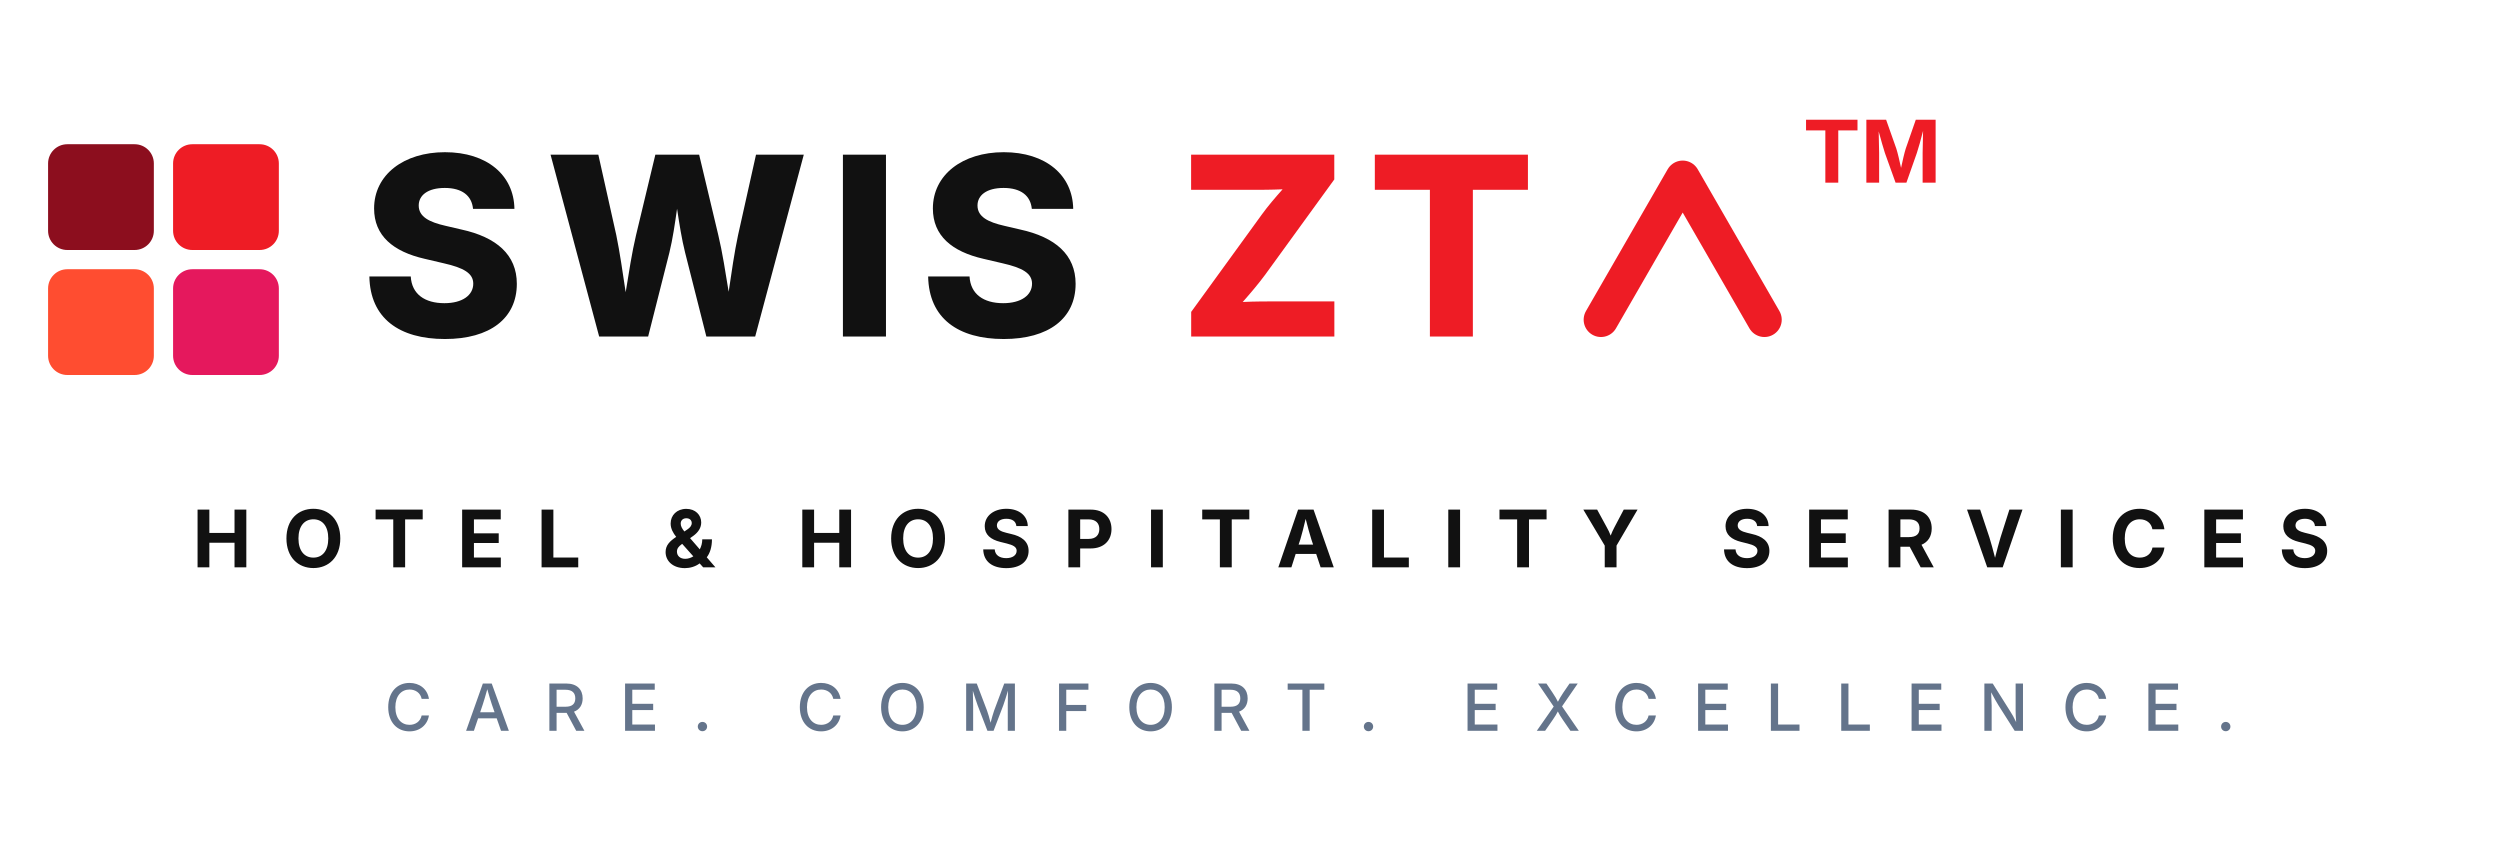
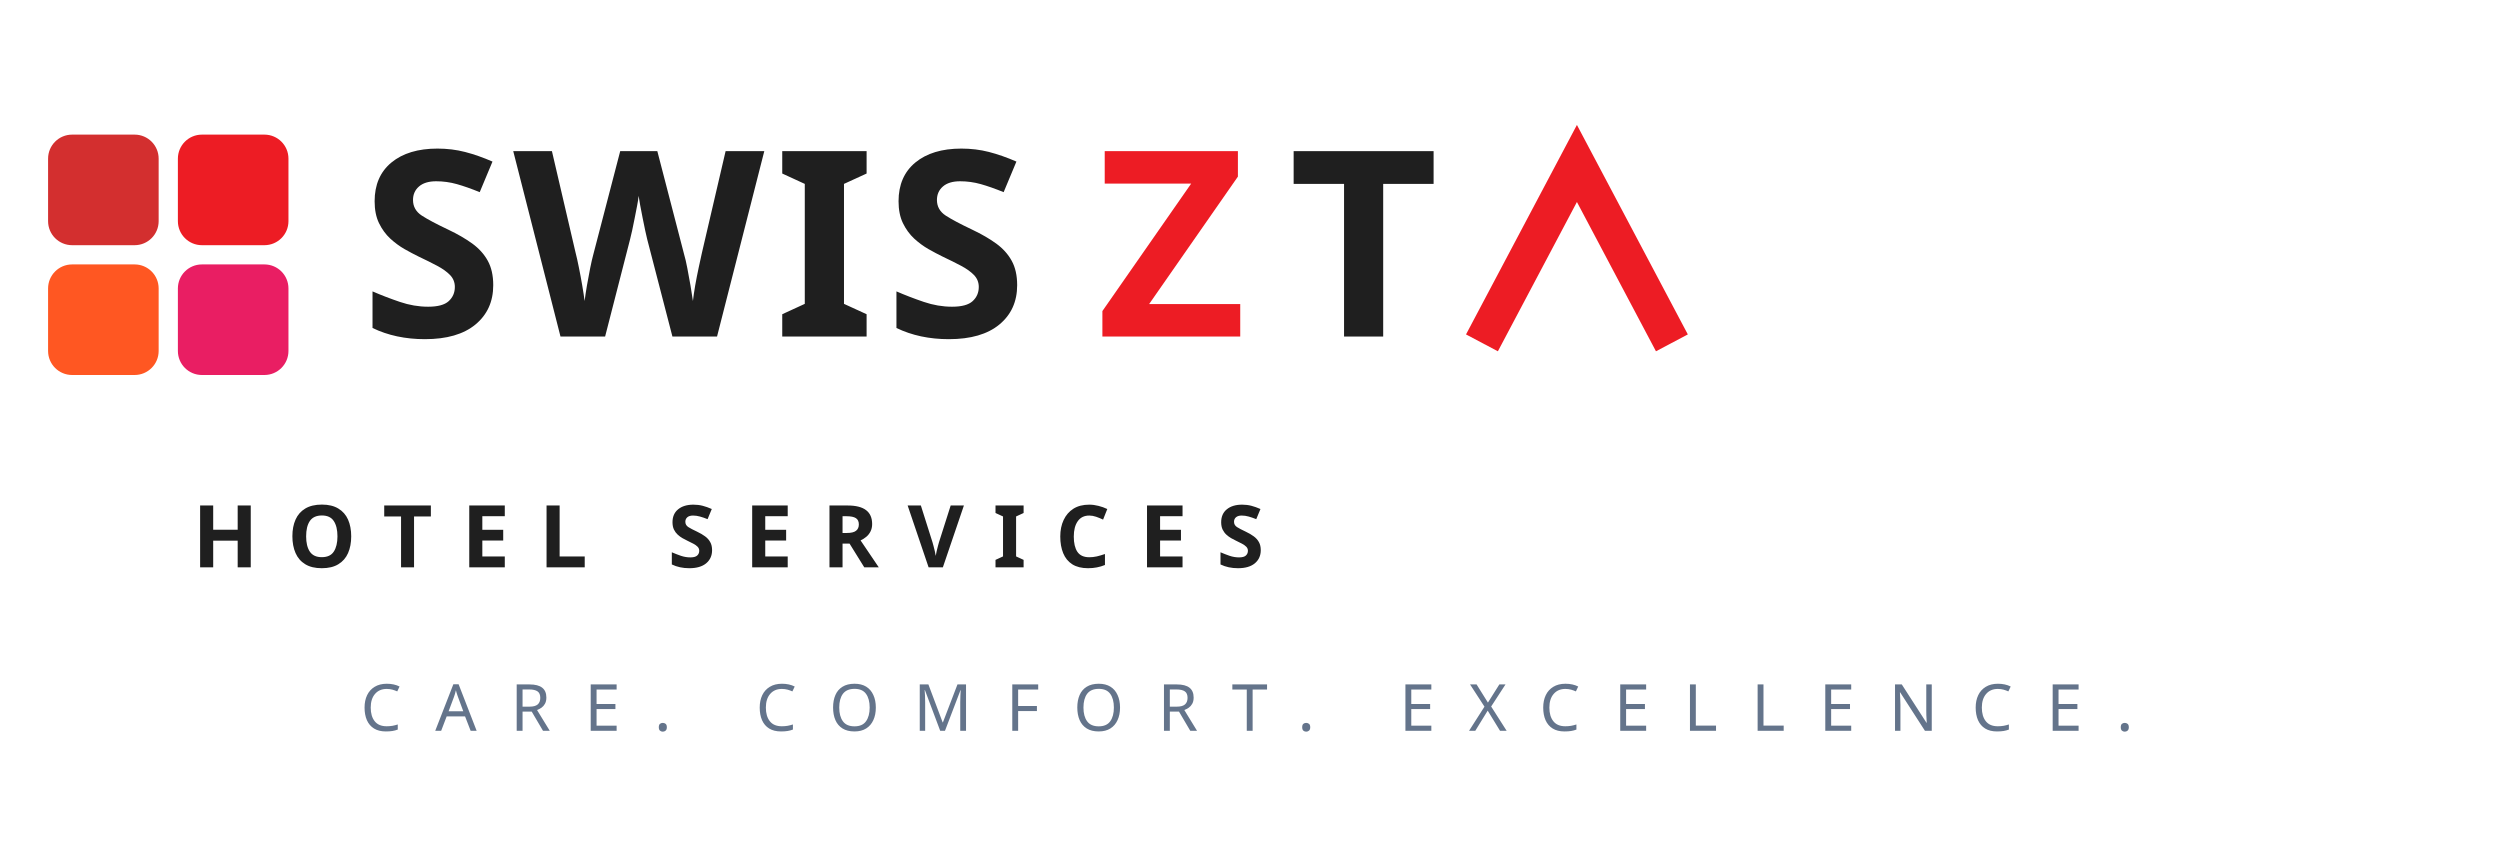
<svg xmlns="http://www.w3.org/2000/svg" viewBox="0 0 520 180" width="520" height="180">
  <defs>
    <style>
-       .brand-dark { fill: #111111; font-family: 'Outfit', 'Inter', 'Helvetica Neue', sans-serif; font-weight: 800; font-size: 52px; letter-spacing: 4px; }
-       .brand-red { fill: #EE1C25; font-family: 'Outfit', 'Inter', 'Helvetica Neue', sans-serif; font-weight: 800; font-size: 52px; letter-spacing: 4px; }
-       .tm-red { fill: #EE1C25; font-family: 'Outfit', 'Inter', 'Helvetica Neue', sans-serif; font-weight: 700; font-size: 18px; }
-       .sub-title { fill: #111111; font-family: 'Outfit', 'Inter', 'Helvetica Neue', sans-serif; font-weight: 700; font-size: 16.5px; letter-spacing: 6.5px; text-transform: uppercase; }
-       .tag-line { fill: #64748B; font-family: 'Inter', 'Helvetica Neue', sans-serif; font-weight: 500; font-size: 13.5px; letter-spacing: 7px; text-transform: uppercase; }
+       .brand-dark { fill: #1F1F1F; font-family: 'Outfit', 'Jost', sans-serif; font-weight: 800; font-size: 54px; letter-spacing: 2px; }
+       .brand-red { fill: #ED1C24; font-family: 'Outfit', 'Jost', sans-serif; font-weight: 800; font-size: 54px; letter-spacing: 2px; }
+       .sub-title { fill: #1F1F1F; font-family: 'Jost', sans-serif; font-weight: 700; font-size: 18px; letter-spacing: 6px; text-transform: uppercase; }
+       .tag-line { fill: #64748B; font-family: 'Jost', sans-serif; font-weight: 500; font-size: 13.5px; letter-spacing: 7px; text-transform: uppercase; }
    </style>
  </defs>
-   <g transform="translate(10, 30)">
-     <rect x="0" y="0" width="22" height="22" rx="4" fill="#8C0E1E" />
-     <rect x="26" y="0" width="22" height="22" rx="4" fill="#EE1C25" />
-     <rect x="0" y="26" width="22" height="22" rx="4" fill="#FF4D30" />
-     <rect x="26" y="26" width="22" height="22" rx="4" fill="#E5185D" />
+   <g transform="translate(10, 28)">
+     <rect x="0" y="0" width="23" height="23" rx="5" fill="#D32F2F" />
+     <rect x="27" y="0" width="23" height="23" rx="5" fill="#ED1C24" />
+     <rect x="0" y="27" width="23" height="23" rx="5" fill="#FF5722" />
+     <rect x="27" y="27" width="23" height="23" rx="5" fill="#E91E63" />
  </g>
  <text x="75" y="70" class="brand-dark">SWIS</text>
-   <text x="245" y="70" class="brand-red">ZT</text>
-   <path d="M 333 66.5 L 350 37 L 367 66.5" stroke="#EE1C25" stroke-width="7.2" stroke-linecap="round" stroke-linejoin="round" fill="none" />
-   <text x="375" y="38" class="tm-red">TM</text>
-   <text x="40" y="118" class="sub-title">HOTEL &amp; HOSPITALITY SERVICES</text>
-   <text x="80" y="152" class="tag-line">CARE. COMFORT. EXCELLENCE.</text>
+   <text x="228" y="70" class="brand-red">Z</text>
+   <text x="268" y="70" class="brand-dark">T</text>
+   <path d="M 310 68 L 328 34 L 346 68" stroke="#ED1C24" stroke-width="7.5" stroke-linecap="square" stroke-linejoin="miter" fill="none" />
+   <text x="40" y="118" class="sub-title">HOTEL SERVICES</text>
+   <text x="75" y="152" class="tag-line">CARE. COMFORT. EXCELLENCE.</text>
</svg>
